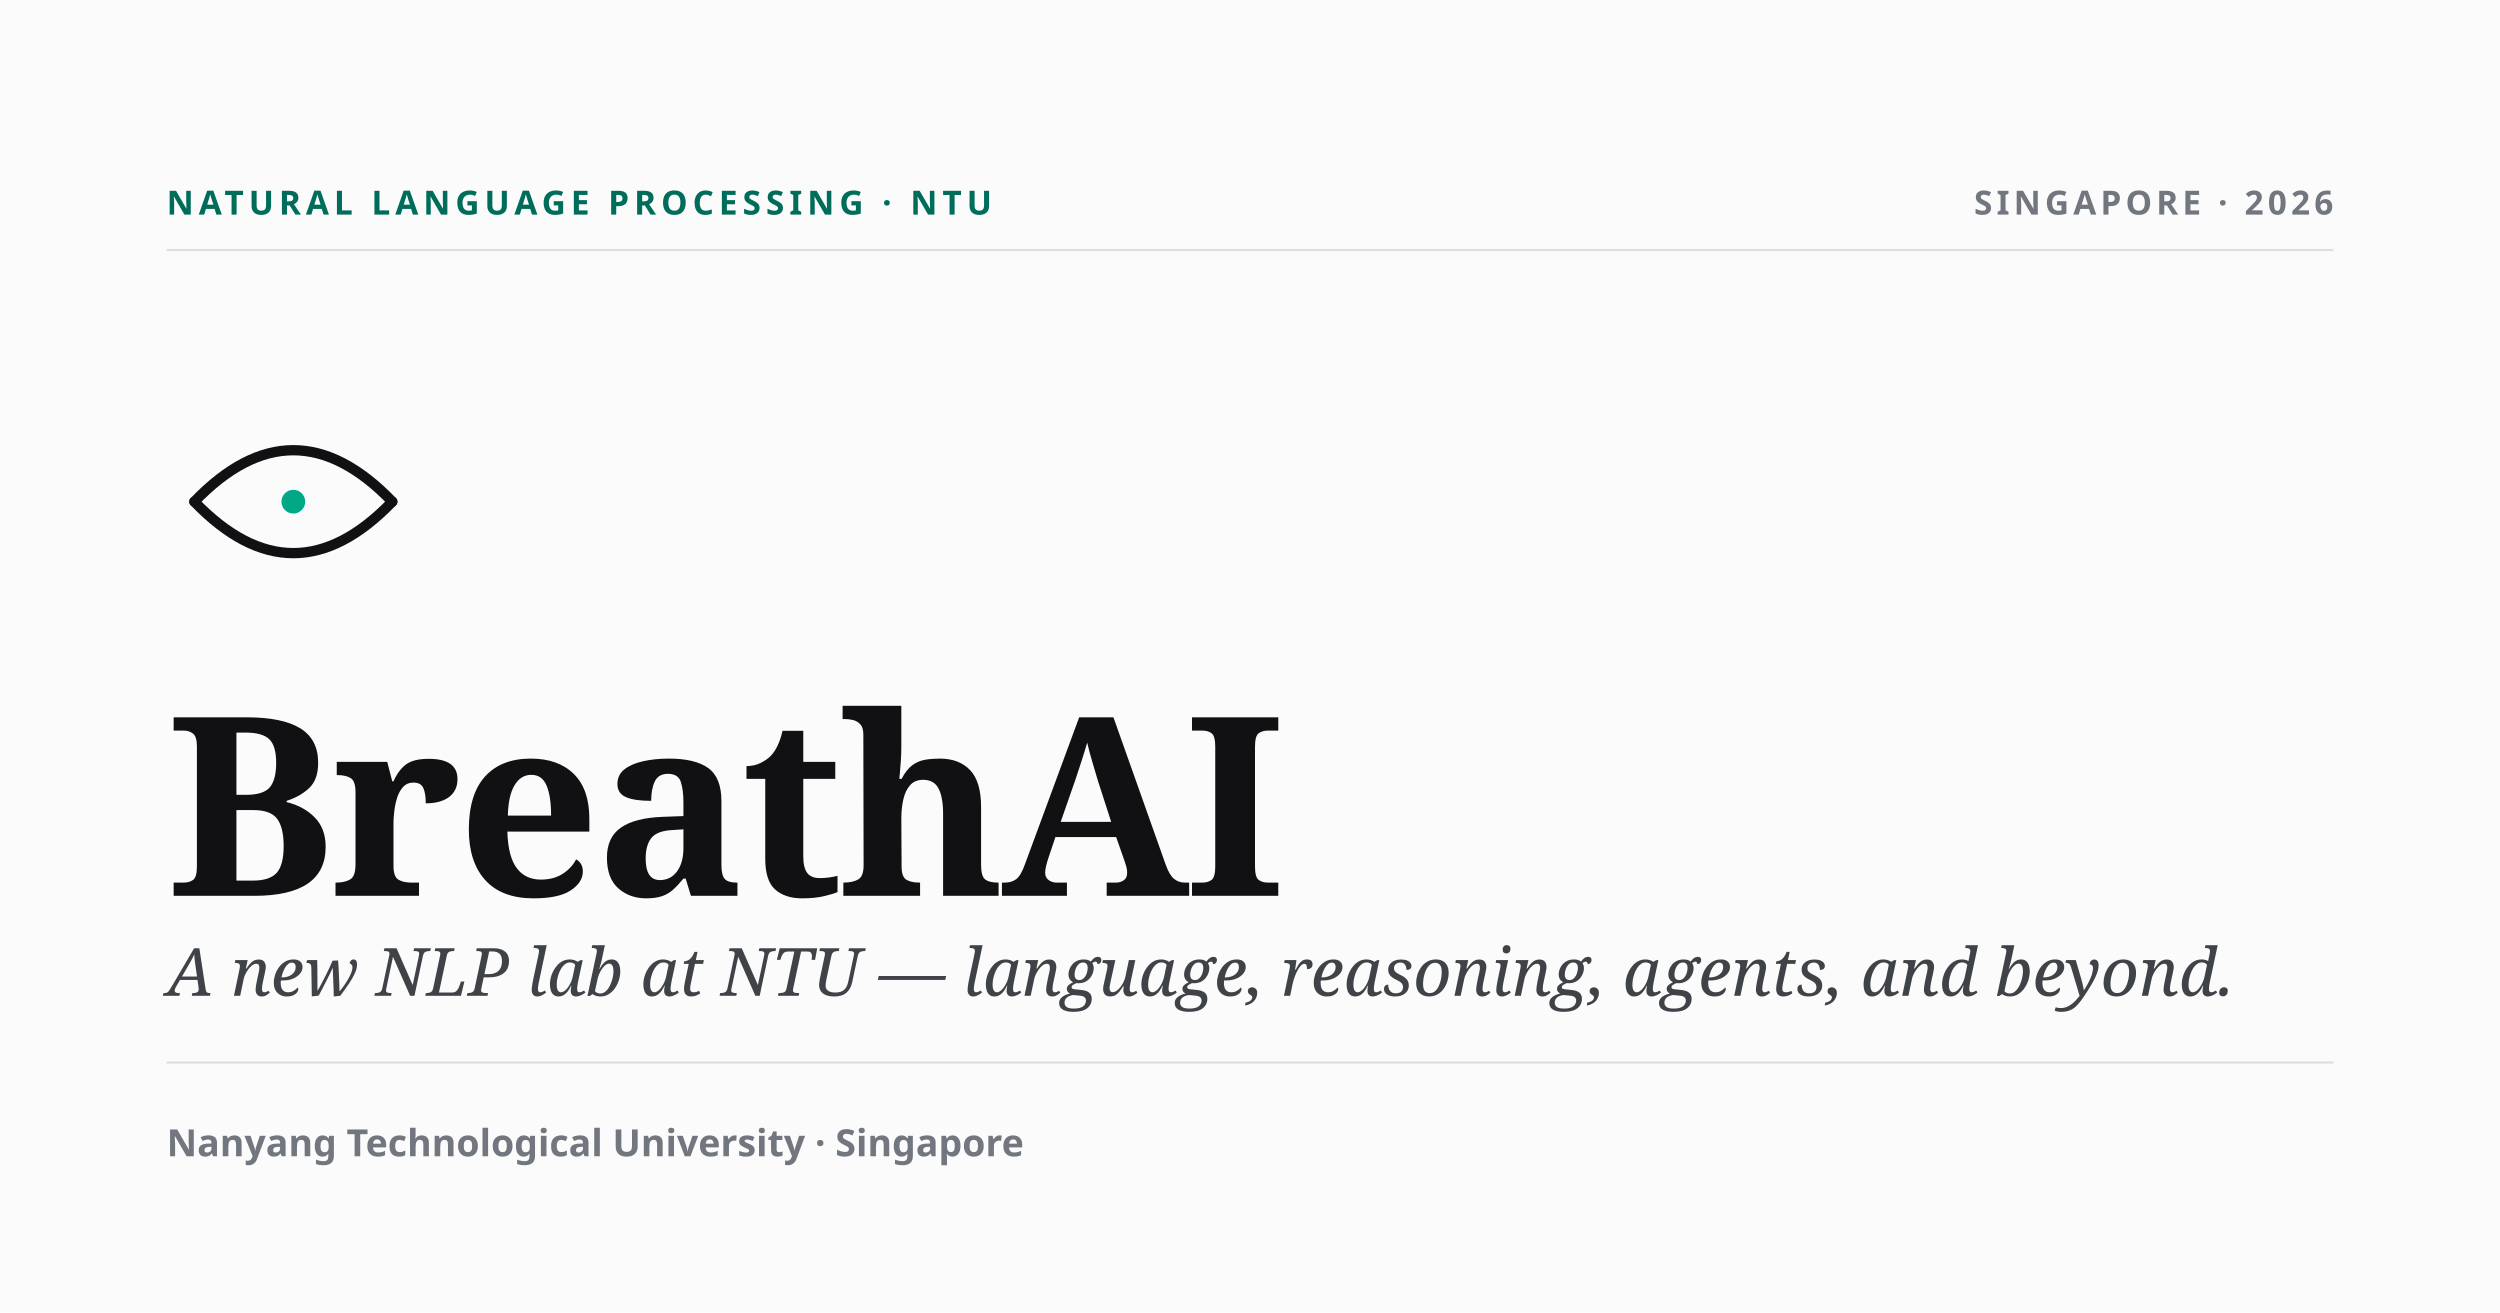
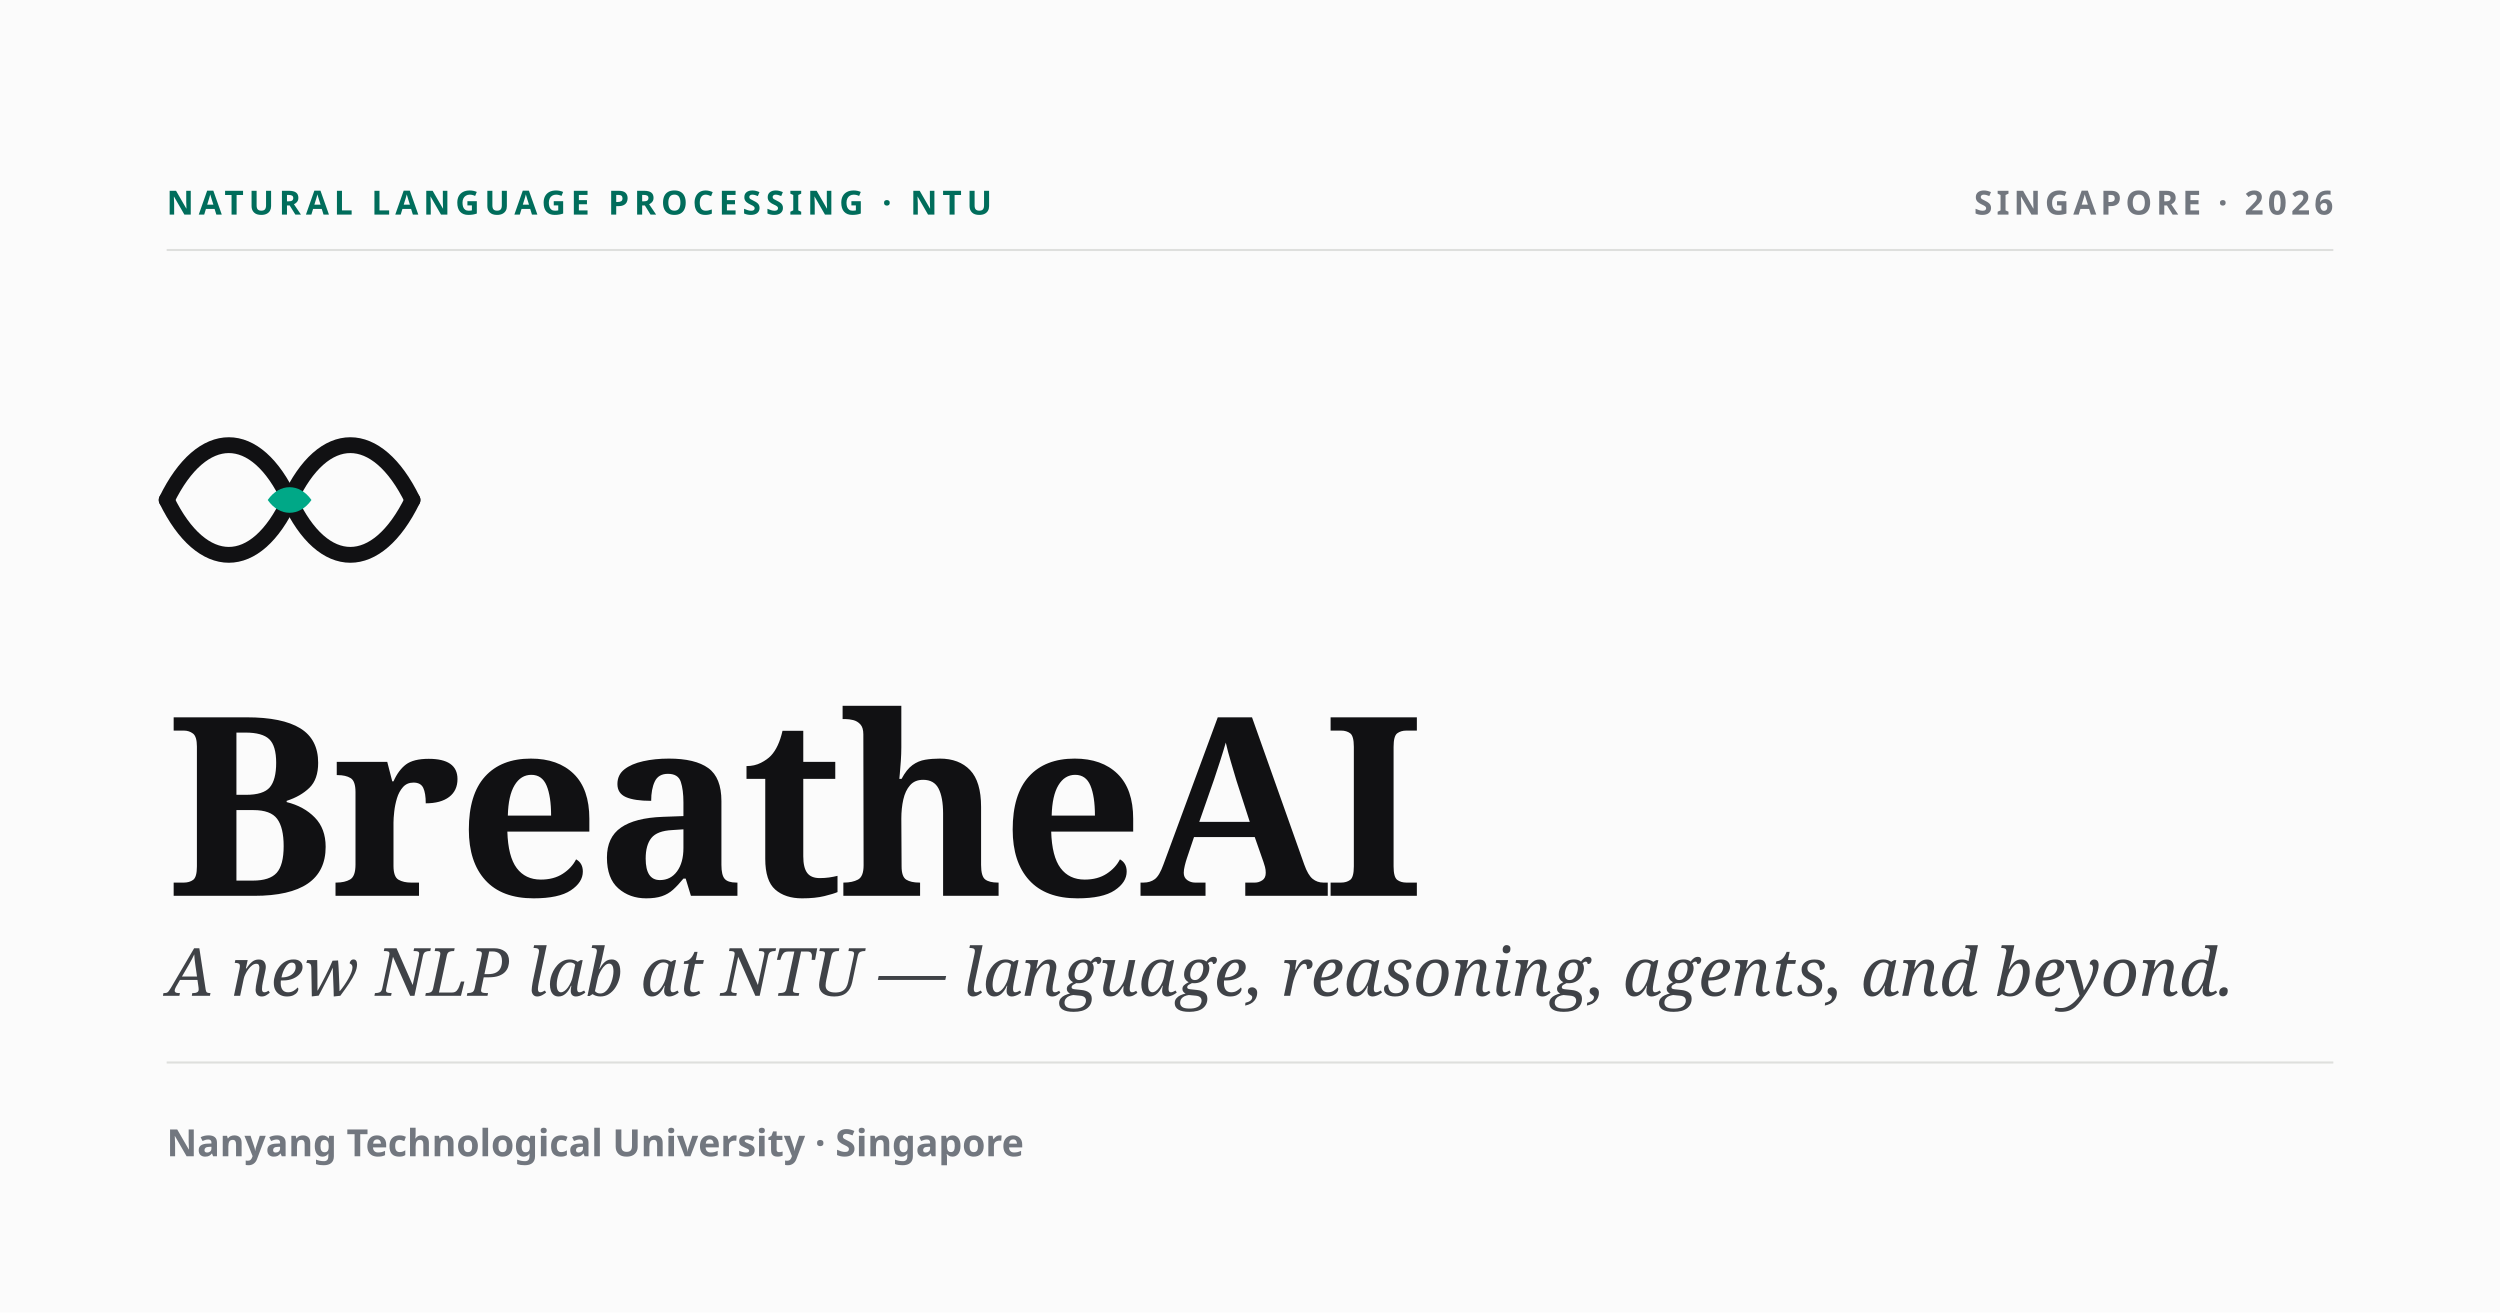
- <svg xmlns="http://www.w3.org/2000/svg" viewBox="0 0 1200 630" width="1200" height="630" role="img" aria-label="BreathAI — Language, reasoning, and agents.">
+ <svg xmlns="http://www.w3.org/2000/svg" viewBox="0 0 1200 630" width="1200" height="630" role="img" aria-label="BreatheAI — Language, reasoning, and agents.">
  <rect width="1200" height="630" fill="#FBFBFB" />
  <line x1="80" y1="120" x2="1120" y2="120" stroke="#DEDFDD" stroke-width="1" />
  <line x1="80" y1="510" x2="1120" y2="510" stroke="#DEDFDD" stroke-width="1" />
  <text x="80" y="103" font-family="'Geist',ui-sans-serif,system-ui,sans-serif" font-size="16" font-weight="800" fill="#006D5B" letter-spacing="2.4">NATURAL LANGUAGE PROCESSING · NTU</text>
  <text x="1120" y="103" text-anchor="end" font-family="'Geist',ui-sans-serif,system-ui,sans-serif" font-size="16" font-weight="800" fill="#72777f" letter-spacing="2">SINGAPORE · 2026</text>
-   <g transform="translate(80 180) scale(1.9)">
-     <path d="M 7 32 Q 32 6, 57 32" fill="none" stroke="#111113" stroke-width="2.6" stroke-linecap="round" />
-     <path d="M 7 32 Q 32 58, 57 32" fill="none" stroke="#111113" stroke-width="2.6" stroke-linecap="round" />
-     <circle cx="32" cy="32" r="3" fill="#00A887" />
-   </g>
-   <text x="80" y="430" font-family="'Source Serif 4','Iowan Old Style',Georgia,serif" font-size="120" font-weight="650" fill="#111113" letter-spacing="-2">BreathAI</text>
+   <path d="M 80 240 C 97.1 204.9, 122.8 204.9, 139 240 C 155.2 275.1, 180.9 275.1, 198 240" fill="none" stroke="#111113" stroke-width="7.6" stroke-linecap="round" stroke-linejoin="round" />
+   <path d="M 80 240 C 97.1 275.1, 122.8 275.1, 139 240 C 155.2 204.9, 180.9 204.9, 198 240" fill="none" stroke="#111113" stroke-width="7.6" stroke-linecap="round" stroke-linejoin="round" />
+   <path d="M 128.5 240 C 134.2 231.8, 143.8 231.8, 149.5 240 C 143.8 248.2, 134.2 248.2, 128.5 240 Z" fill="#00A887" />
+   <text x="80" y="430" font-family="'Source Serif 4','Iowan Old Style',Georgia,serif" font-size="120" font-weight="650" fill="#111113" letter-spacing="-2">BreatheAI</text>
  <text x="80" y="478" font-family="'Source Serif 4','Iowan Old Style',Georgia,serif" font-size="32" font-weight="500" fill="#3F4247" font-style="italic">
    A new NLP lab at NTU — language, reasoning, agents, and beyond.
  </text>
  <text x="80" y="555" font-family="'Geist',ui-sans-serif,system-ui,sans-serif" font-size="18" font-weight="700" fill="#72777f">
    Nanyang Technological University · Singapore
  </text>
</svg>
